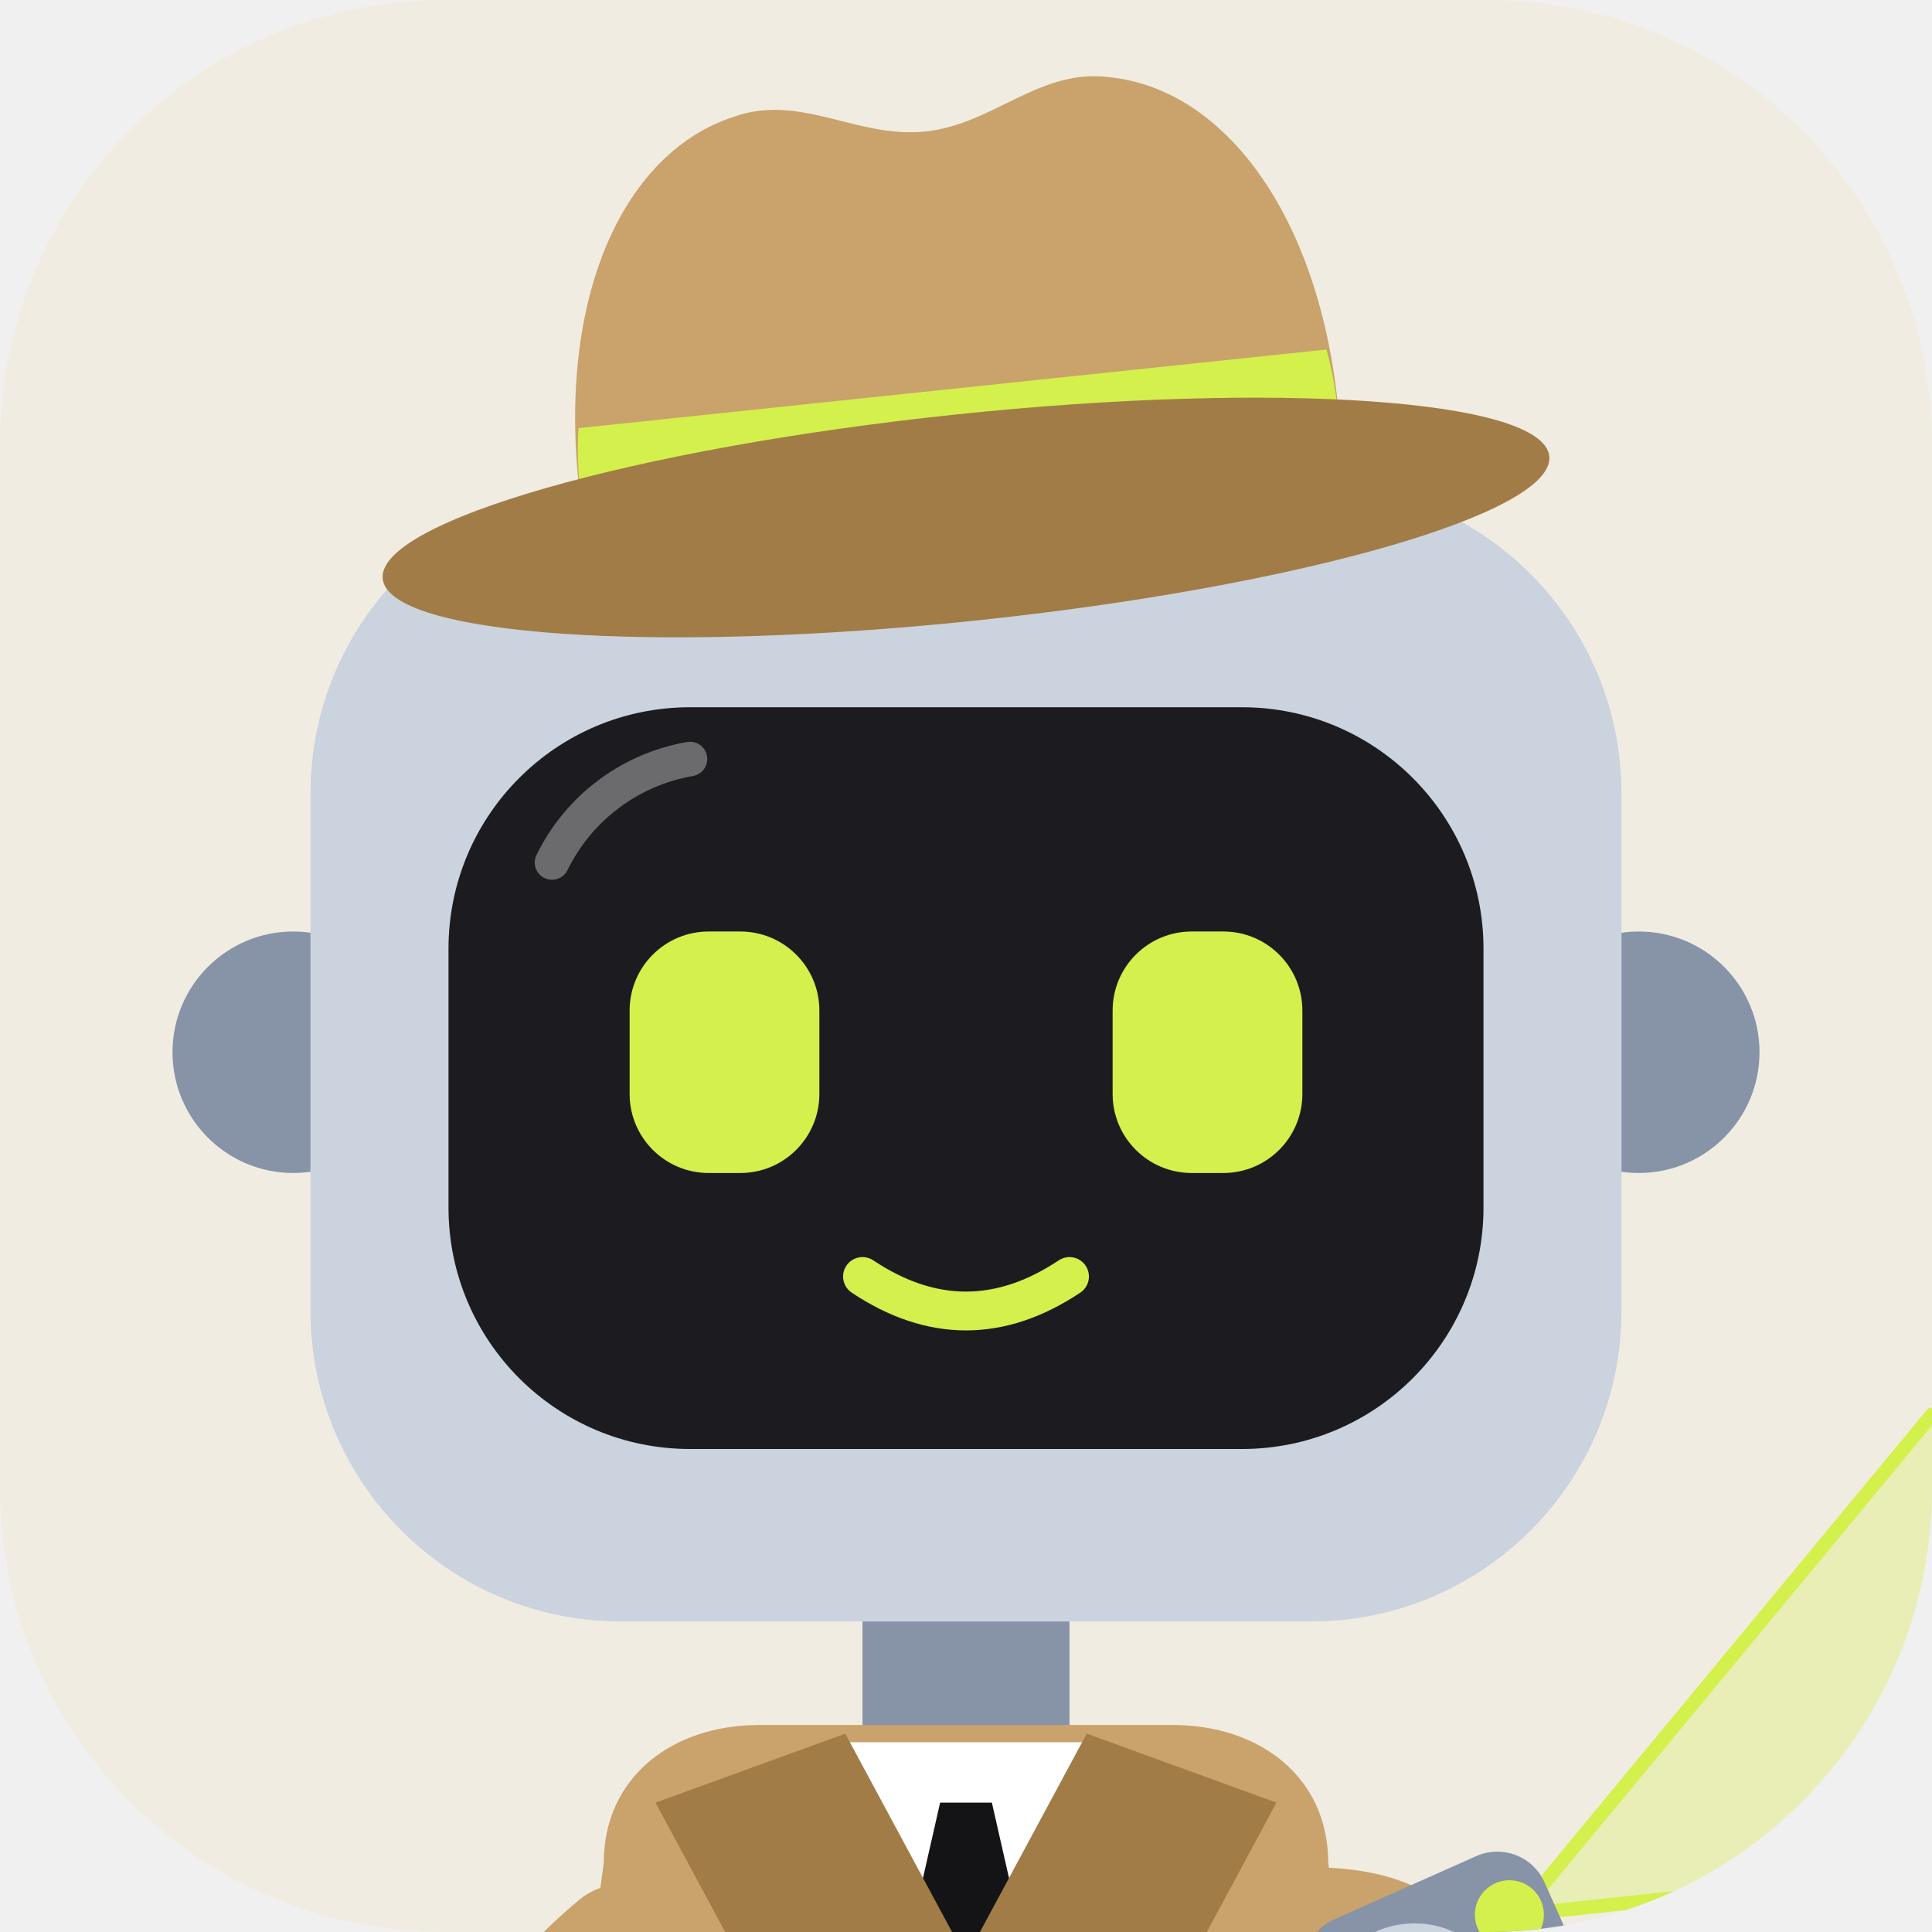
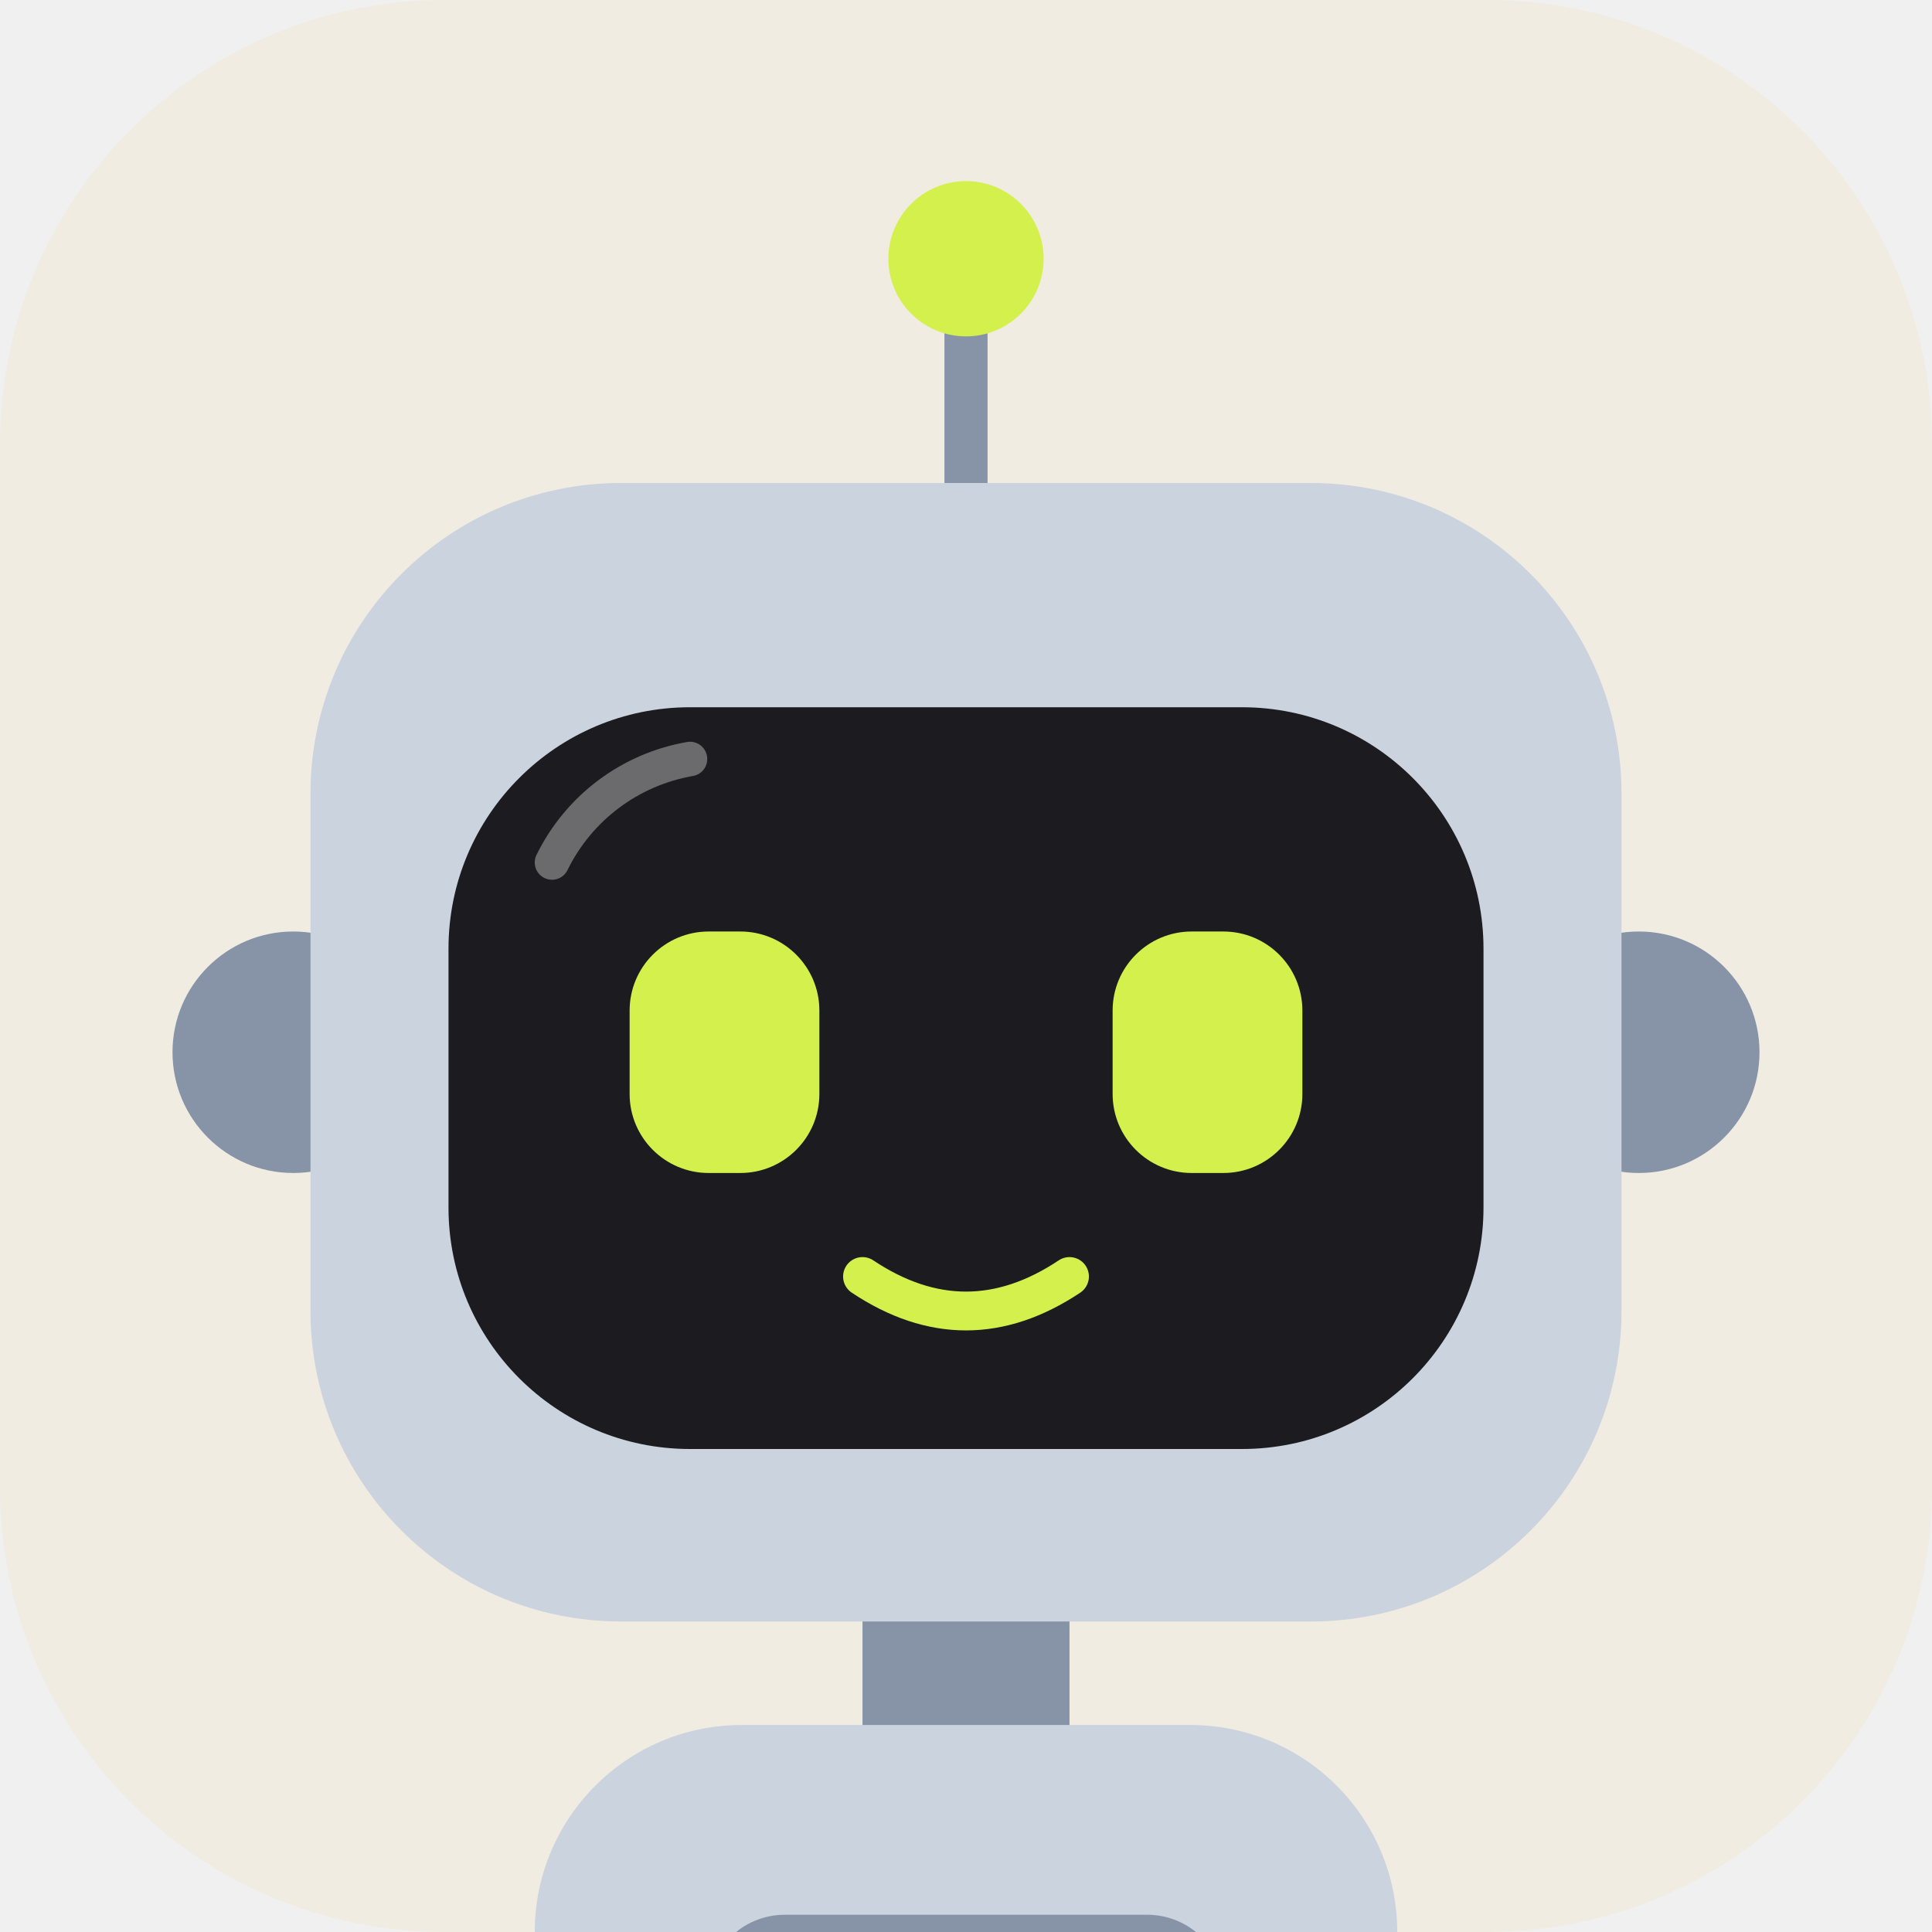
<svg xmlns="http://www.w3.org/2000/svg" width="240" height="240" viewBox="8 -14 224 224" role="img" aria-label="404, calm">
  <clipPath id="ch70">
    <rect x="8" y="-14" width="224" height="224" rx="51.52" />
  </clipPath>
  <g clip-path="url(#ch70)">
    <rect x="8" y="-14" width="224" height="224" fill="#f1ece2" />
    <rect x="91" y="278" width="18" height="30" rx="5" fill="#8794a8" />
    <rect x="80" y="300" width="40" height="18" rx="9" fill="#cbd3de" />
    <rect x="131" y="278" width="18" height="30" rx="5" fill="#8794a8" />
    <rect x="120" y="300" width="40" height="18" rx="9" fill="#cbd3de" />
-     <path d="M80 212q-24 20-12 48" fill="none" stroke="#c9a36b" stroke-width="15" stroke-linecap="round" stroke-linejoin="round" />
+     <path d="M80 212q-24 20-12 48" fill="none" stroke="#8794a8" stroke-width="15" stroke-linecap="round" stroke-linejoin="round" />
    <circle cx="68" cy="262" r="12" fill="#cbd3de" />
-     <path d="M160 210q14 0 14 10" fill="none" stroke="#c9a36b" stroke-width="15" stroke-linecap="round" stroke-linejoin="round" />
+     <path d="M160 212q24 20 12 48" fill="none" stroke="#8794a8" stroke-width="15" stroke-linecap="round" stroke-linejoin="round" />
+     <circle cx="172" cy="262" r="12" fill="#cbd3de" />
    <rect x="108" y="168" width="24" height="24" fill="#8794a8" />
-     <path d="M78 202c0-10 8-16 18-16h48c10 0 18 6 18 16L174 290c1 6-3 10-9 10H75c-6 0-10-4-9-10z" fill="#c9a36b" />
-     <path d="M120 220V300" stroke="#a17c47" stroke-width="2.2" stroke-linecap="round" />
-     <rect x="69" y="249.84" width="102" height="12" rx="3" fill="#a17c47" />
-     <rect x="112" y="247.34" width="16" height="17" rx="3.5" fill="#c9a36b" stroke="#e0a526" stroke-width="3.6" />
-     <path d="M106 188l14 26 14-26z" fill="#ffffff" />
-     <path d="M117 195h6l2.5 11-5.5 7-5.5-7z" fill="#141416" />
-     <path d="M106 187l-22 8 14 26 22-8z" fill="#a17c47" />
-     <path d="M134 187l22 8-14 26-22-8z" fill="#a17c47" />
+     <rect x="70" y="186" width="100" height="106" rx="24" fill="#cbd3de" />
+     <rect x="90" y="208" width="60" height="42" rx="9" fill="#8794a8" />
+     <circle cx="106" cy="229" r="9" fill="#d4f04c" />
+     <rect x="124" y="220" width="18" height="5" rx="2.5" fill="#cbd3de" />
+     <rect x="124" y="232" width="12" height="5" rx="2.5" fill="#cbd3de" />
+     <circle cx="84" cy="270" r="3.5" fill="#8794a8" />
+     <circle cx="156" cy="270" r="3.5" fill="#8794a8" />
+     <path d="M120 46V22" stroke="#8794a8" stroke-width="5" stroke-linecap="round" />
+     <circle cx="120" cy="16" r="9" fill="#d4f04c" />
    <circle cx="42" cy="108" r="14" fill="#8794a8" />
    <circle cx="198" cy="108" r="14" fill="#8794a8" />
    <rect x="44" y="42" width="152" height="132" rx="36" fill="#cbd3de" />
    <rect x="60" y="68" width="120" height="86" rx="28" fill="#1c1c20" />
    <path d="M72 86a22 22 0 0 1 16-12" fill="none" stroke="#ffffff" stroke-opacity=".35" stroke-width="4" stroke-linecap="round" />
    <rect x="81" y="94" width="22" height="28" rx="9.167" fill="#d4f04c" />
    <rect x="137" y="94" width="22" height="28" rx="9.167" fill="#d4f04c" />
    <path d="M108 134q12 8 24 0" fill="none" stroke="#d4f04c" stroke-width="4.5" stroke-linecap="round" stroke-linejoin="round" />
-     <g transform="translate(0 -18) rotate(-6 120 64)">
-       <path d="M76 62c-2-26 8-44 22-47 8-2 14 4 22 4s14-6 22-4c14 3 24 21 22 47z" fill="#c9a36b" />
-       <path d="M76.4 49h87.2c.7 4.3.7 8.7.4 13H76c-.3-4.300-.3-8.700.4-13z" fill="#d4f04c" />
-       <ellipse cx="120" cy="64" rx="68" ry="12" fill="#a17c47" />
-     </g>
-     <path d="M184 208L232 150l8 52z" fill="#d4f04c" fill-opacity=".3" />
-     <path d="M184 208L232 150M184 208l56-6" fill="none" stroke="#d4f04c" stroke-width="1.6" stroke-linecap="round" stroke-linejoin="round" />
-     <rect x="160" y="204" width="30" height="20" rx="6" fill="#8794a8" transform="rotate(-24 175 214)" />
-     <circle cx="183" cy="208" r="4" fill="#d4f04c" />
-     <circle cx="172" cy="220" r="11" fill="#cbd3de" />
  </g>
</svg>
